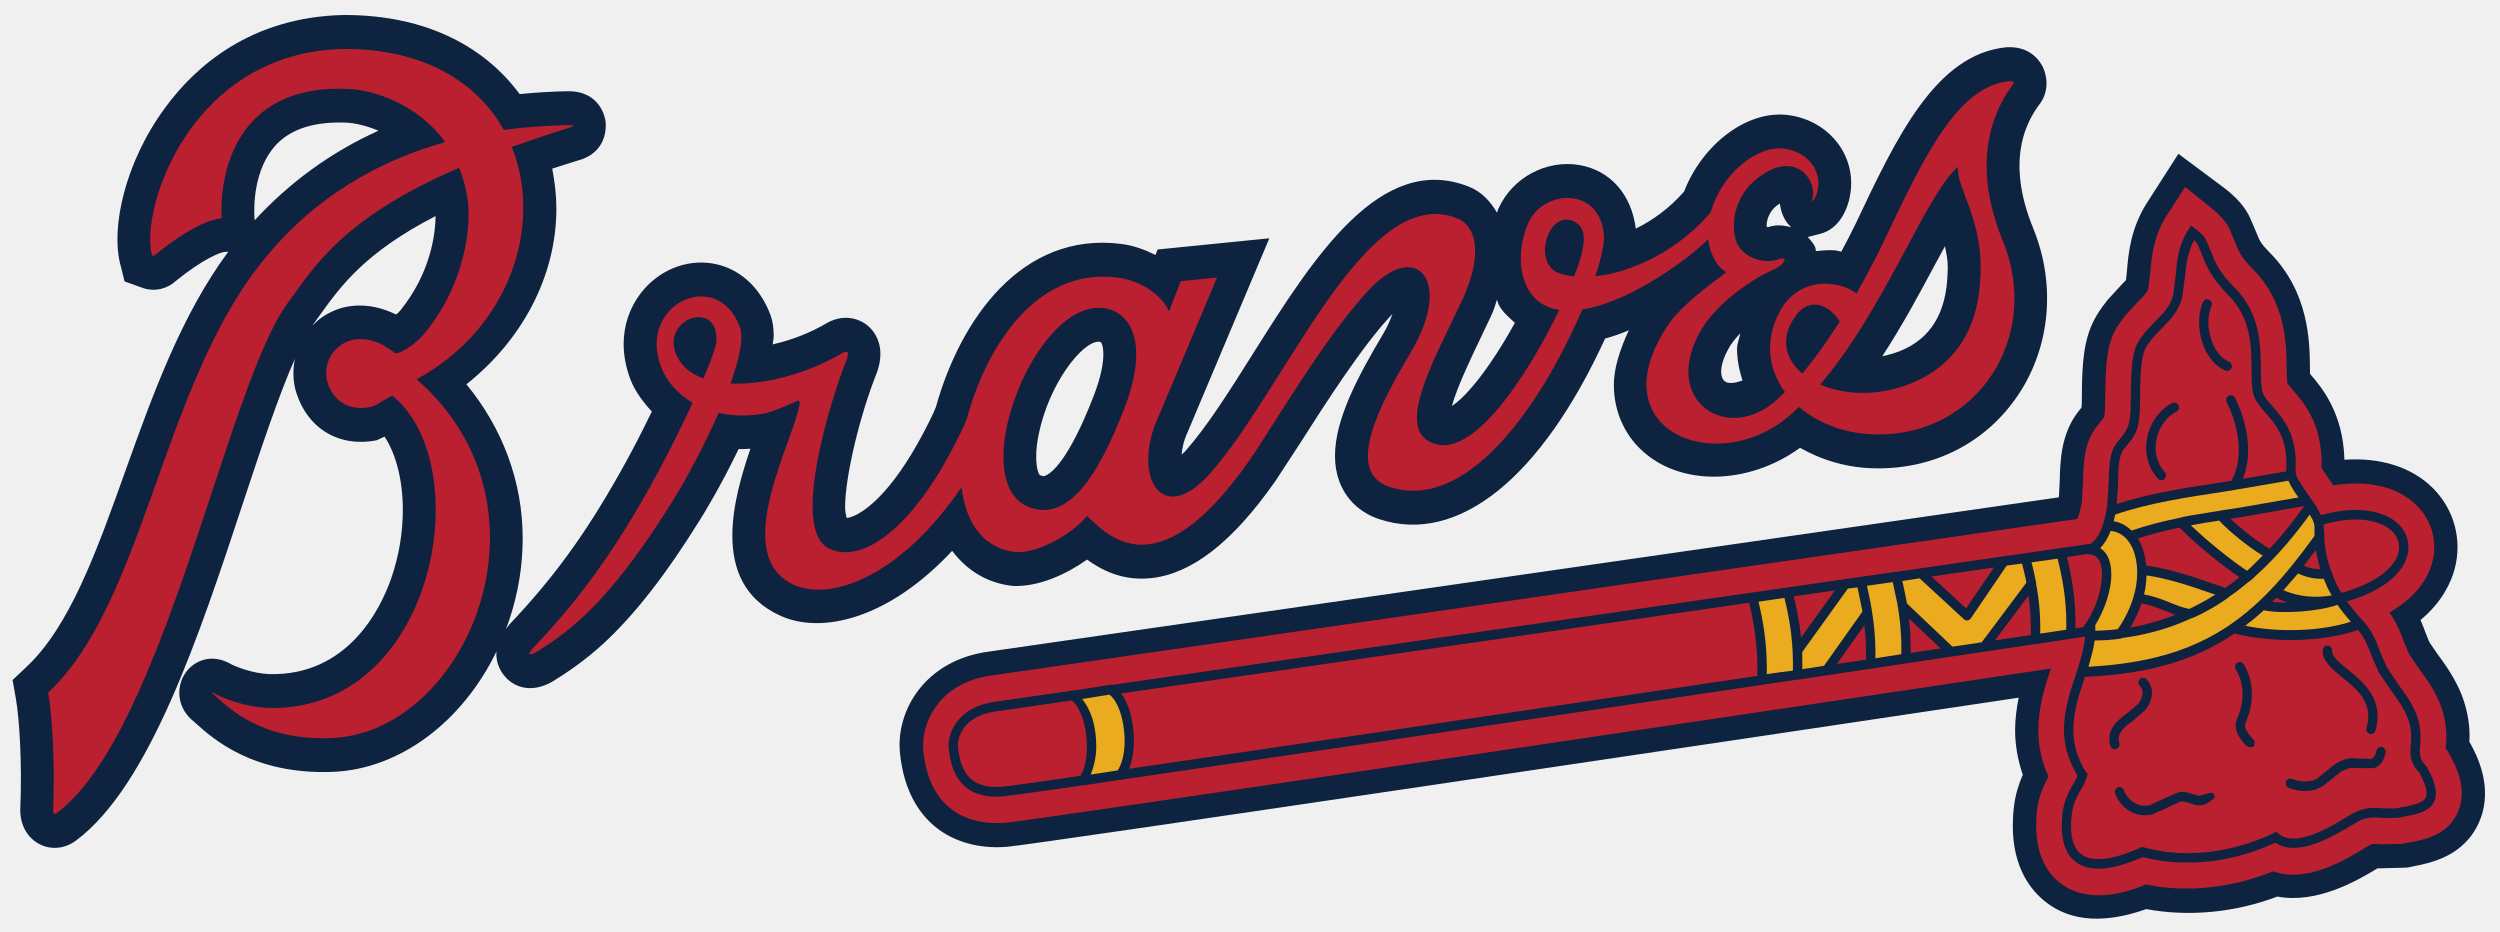
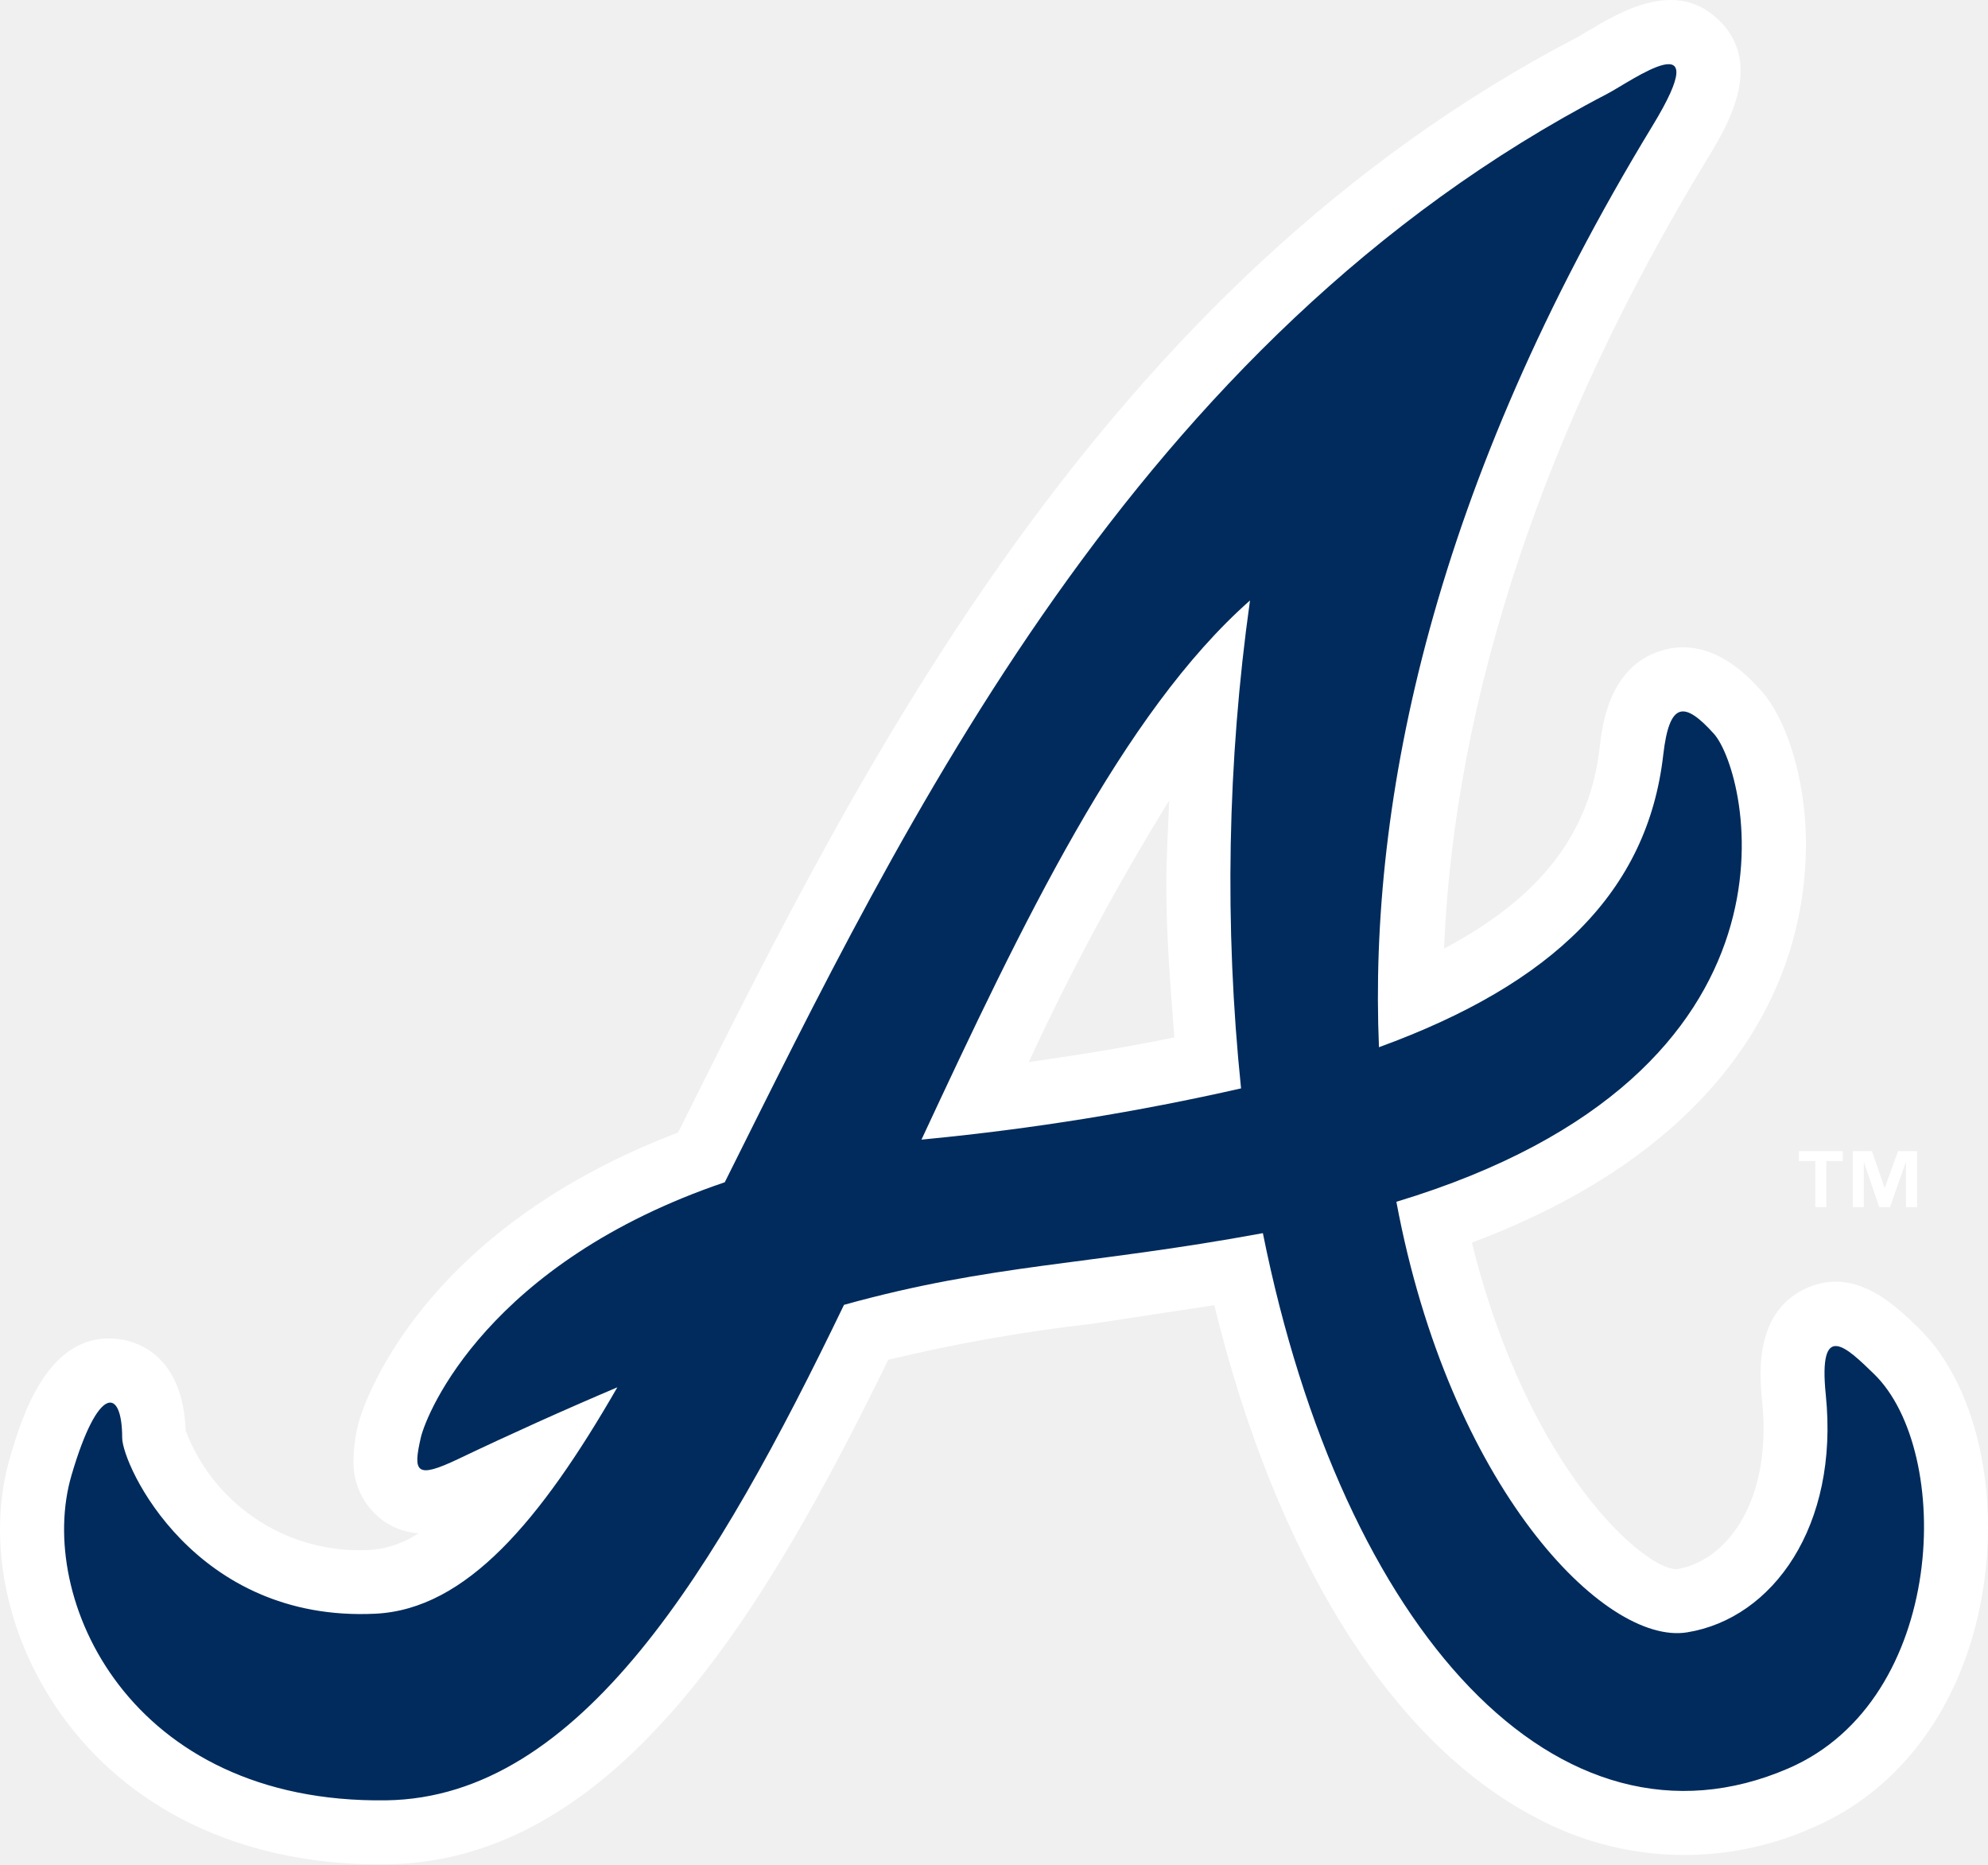
- <svg xmlns="http://www.w3.org/2000/svg" height="67.581" width="181.43" version="1.1" viewBox="0 0 181.429 67.581">
-   <g transform="matrix(.5 0 0 .5 .9117 1.0884)">
-     <path fill="#0d233f" d="m48.023 0c-13.445 0.31-21.464 7.445-25.839 13.402-5.993 8.13-7.85 17.521-6.592 22.598l0.662 2.668 2.734 0.982c1.665 0.54 3.446 0.126 4.764-1.094 3.982-3.216 6.389-4.095 6.969-4.158l0.59-0.041c-6.81 9.193-10.936 20.653-14.922 31.781-4.164 11.655-8.098 22.658-14.424 28.531l-1.964 1.852 0.477 2.692c0.527 3.03 0.919 9.513 0.641 16.039-0.04 2.275 0.983 4.116 2.705 5.047s3.754 0.744 5.41-0.496c10.677-7.984 17.89-29.828 24.25-49.096 2.643-7.973 5.172-15.584 7.504-20.828-0.294 1.398-0.31 2.845 0.016 4.303 1.494 5.688 6.24 8.657 11.846 7.541 0 0 0.527-0.241 1.143-0.529 1.72 2.637 2.65 6.444 2.65 10.633 0 3.258-0.56 6.743-1.707 10.01-1.494 4.24-6.194 14.087-17.643 13.83-2.477-0.074-5.054-1.16-5.555-1.43-2.922-1.716-5.578-0.465-6.773 1.449-1.235 1.974-1.127 4.985 1.459 6.961-0.265-0.238 0.15 0.143 0.15 0.143 2.49 2.235 8.344 7.521 19.953 7.064 9.7-0.414 18.787-7.269 23.736-17.529-0.012 0.125-0.049 0.269-0.049 0.402 0 1.51 0.72 2.627 1.07 3.062 1.278 1.685 3.962 2.894 7.312 0.816 1.87-1.168 4.383-2.834 7.104-5.316 4.602-4.24 9.138-10.049 14.268-18.324 0.243-0.393 2.858-4.632 5.406-9.959 0.553 0.012 1.139-0.021 1.719-0.051-1.28 3.753-2.621 8.293-2.621 12.605 0 4.81 1.68 9.248 7 11.646 5.973 2.71 15.695 0.455 24.9-9.432 2.166 2.865 5.155 4.737 8.904 5.1 3.713 0.123 7.674-1.698 10.678-3.828 2.213 1.593 5.249 3.123 9.291 2.689 5.926-0.63 11.821-5.214 18.021-14.055l3.644-5.574c3.65-5.74 9.113-14.261 13.379-18.729-0.31 0.828-0.666 1.759-1.369 2.926-3.584 6.05-6.977 12.297-6.977 17.686 0 1.27 0.186 2.481 0.605 3.629 0.947 2.648 3.019 4.624 5.812 5.555 11.437 3.796 23.537-6.018 32.783-26.207 1.168-0.32 2.311-0.724 3.441-1.201-1.314 2.855-2.168 5.544-2.168 7.9 0 3.972 1.629 7.19 3.861 9.34 5.704 5.524 15.72 5.213 23.166-0.186 3.196 1.82 6.939 2.938 10.926 2.978 8.61 0.145 16.202-3.793 20.82-10.785 4.556-6.902 5.378-15.807 2.193-23.801h-0.002c-1.137-2.834-4.391-11.025 0.635-18.006 1.928-2.337 1.031-4.861 0.709-5.564-0.32-0.703-1.651-3.03-4.961-2.967h-0.186l-0.193 0.01c-10.223 1.013-15.897 12.971-21.879 25.629-0.62 1.292-1.36 2.69-2.074 4.043-0.274-0.052-0.554-0.155-0.828-0.186-0.992-0.102-1.922 0.011-2.859 0.104-0.035-0.165-0.024-0.31-0.076-0.486-0.208-0.6-0.694-1.077-1.113-1.562 0.823-0.207 1.846-0.475 1.846-0.475 2.818-0.743 3.837-3.631 4.152-4.871 0.202-0.828 0.311-1.655 0.311-2.473 0-1.87-0.539-3.701-1.578-5.273-1.655-2.513-4.385-4.189-7.519-4.604-5.987-0.795-12.492 4.232-15.16 11.1-2.156 2.46-4.608 4.199-7.006 5.377-0.61-4.892-3.64-8.418-8.113-9.215-4.852-0.858-9.82 1.81-11.832 6.34-0.083 0.176-0.113 0.362-0.191 0.57-0.972-1.676-2.297-3.073-4.051-3.766-12.87-5.162-22.667 10.404-31.309 24.117-3.448 5.48-6.712 10.662-9.83 14.18-0.253 0.31-0.388 0.352-0.594 0.559 0.072-0.9 0.294-1.997 0.926-3.373 0.067-0.155 11.805-28.008 11.805-28.008l-16.217 1.625s-0.196 0.465-0.309 0.795c-1.48-0.734-3.084-1.365-4.961-1.602-14.473-1.842-23.382 11.014-26.91 23.672-0.216 0.672-1.467 3.188-2.635 5.266-4.7 8.366-8.725 10.683-10.307 10.838-0.12-0.455-0.236-0.9-0.236-1.613 0-4.438 2.182-13.456 4.6-19.445 0.374-1.034 0.523-1.954 0.523-2.75 0-2.11-1.06-3.392-1.637-3.93-1.252-1.16-3.45-1.924-5.916-0.672-2.762 1.645-5.504 2.625-8.078 3.215 0.036-0.394 0.145-0.85 0.145-1.242 0-1.116-0.144-2.139-0.465-3.019-1.547-4.146-4.635-6.876-8.477-7.496-3.858-0.61-7.812 1.045-10.336 4.303-1.654 2.16-2.502 4.715-2.502 7.404 0 1.697 0.339 3.444 1.002 5.182 0.636 1.634 1.764 3.176 3.088 4.613-1.473 3.05-3.164 6.328-4.85 9.275-4.935 8.706-9.476 14.933-15.686 21.49-0.258 0.27-0.441 0.538-0.637 0.807 0.16-0.466 0.337-0.919 0.498-1.375 1.31-3.93 1.93-7.891 1.93-11.801 0-8.16-2.896-15.957-8.17-22.35 8.122-6.43 13.061-15.738 13.061-25.49 0-1.944-0.23-3.857-0.602-5.812 1.185-0.362 2.37-0.765 3.65-1.158 4.52-1.16 4.148-5.224 4.096-5.67-0.067-0.464-0.703-4.468-5.518-4.406-2.38 0.04-4.684 0.197-6.955 0.414-4.776-6.465-13.029-11.513-25.579-11.481zm-1.172 15.611c0.535-0.015 1.087-0.011 1.658 0.014 1.085 0.062 2.787 0.403 4.6 1.17-6.896 3.11-12.904 7.497-17.977 13.01l-0.031-0.59c-0.058-1.096-0.21-6.846 3.205-10.436 1.928-2.009 4.798-3.066 8.545-3.168zm267.51 4.535-4.473 6.969c-2.477 3.817-2.787 7.53-2.994 9.98 0 0-0.104 0.972-0.145 1.385-0.206 0.22-0.549 0.561-0.549 0.561l-2.113 2.307-0.234 0.311c-3.01 3.753-3.516 6.94-3.516 14.592l-0.039 0.723c-0.21 0.26-0.479 0.6-0.479 0.6-2.528 3.268-2.619 7.188-2.689 10.062 0 0-0.113 2.328-0.119 2.369-7.32 1.067-152.06 21.927-155.31 22.393-9.28 1.24-13.573 8.604-12.889 14.859 1.18 10.828 8.815 14.056 15.574 13.467 4.276-0.352 109.44-16.053 146.79-21.637-0.295 1.49-0.52 3.051-0.52 4.717 0 2.048 0.353 4.229 1.113 6.473-0.586 1.356-1.066 2.855-1.273 4.572-0.125 1.003-0.176 1.964-0.176 2.834 0 6.018 2.554 9.35 4.869 11.127 3.673 2.833 8.595 3.051 14.51 0.963 6.15 1.148 12.916 0.506 19.018-1.82 5.724 1.086 11.566-2.296 14.451-4.043 0 0 0.072-0.053 0.088-0.053h0.27l4.012-0.104 0.662-0.135c2.632-0.507 7.55-1.429 9.773-6.402 0.652-1.448 0.885-2.895 0.885-4.24 0-3.435-1.608-6.32-2.275-7.5 0.016-0.246 0.035-0.442 0.035-0.719 0-0.963-0.067-2.161-0.377-3.518-0.806-3.764-2.828-6.515-4.297-8.51l-1.164-1.697-0.521-1.283c-0.2-0.56-0.447-1.221-0.762-1.934 3.176-2.627 4.468-5.533 4.981-7.5 1.08-4.218-0.108-8.583-3.215-11.676-3.083-3.05-7.655-4.456-12.811-4.084-0.155-6.692-3.248-10.488-4.982-12.453-0.016-0.332-0.018-0.682-0.018-0.682-0.03-3.91-0.076-11.16-5.894-16.992-1.257-1.272-1.406-1.645-1.914-2.918 0 0-0.594-1.404-0.77-1.787-0.316-0.786-1.169-2.606-3.939-4.674l-6.574-4.902zm-57.84 7.229c0.144 1.447 0.792 2.512 1.184 2.957v0.002s0.291 0.31 0.451 0.475c-1.003-0.266-2.052-0.453-3.371-0.016-0.042-0.006-0.103-0.029-0.172-0.047 0-0.062-0.023-0.114-0.023-0.176 0-1.075 0.594-2.182 1.312-2.769 0.253-0.217 0.417-0.311 0.619-0.426zm-195.12 1.809c-0.038 2.586-0.69 8.213-5.106 13.684l-0.057 0.062c-0.16 0.206-0.365 0.38-0.562 0.547-3.955-1.954-8.124-1.737-11.252 0.766-0.309 0.257-0.599 0.536-0.873 0.824 0.061-0.083 0.123-0.194 0.168-0.277l0.941-1.312c3.004-4.167 6.526-9.04 16.74-14.293zm219.08 4.375c0.176 0.96 0.402 1.879 0.402 3.019 0 0.434-0.026 0.881-0.051 1.355-0.378 8.036-5.103 10.726-9.457 11.594 2.958-4.52 5.486-9.246 7.729-13.445 0.455-0.827 0.916-1.696 1.377-2.523zm-65.033 7.768c0.12 0.268 0.171 0.558 0.301 0.807 0.574 1.055 1.481 1.771 2.301 2.545-3.582 6.506-7.021 10.712-9.141 12.068 0.73-2.68 2.785-6.99 4.062-9.648l1.717-3.621c0.373-0.796 0.497-1.406 0.76-2.15zm35.316 4.871c-0.12 0.755-0.467 1.491-0.467 2.213 0 1.583 0.301 3.124 0.791 4.644-1.07 0.373-2.083 0.537-2.606 0.082-0.337-0.3-0.49-0.765-0.49-1.385 0-0.818 0.311-1.893 0.926-3.062 0.434-0.868 1.086-1.695 1.846-2.492zm-93.146 1.221c0.3 0 0.346 0.072 0.377 0.113 0.17 0.25 0.326 0.807 0.326 1.717 0 1.262-0.32 3.196-1.353 5.906-3.7 9.65-6.284 11.387-6.992 11.676-0.18 0.104-0.357 0.175-0.854-0.041-0.253-0.114-0.977-1.943-0.201-5.863 1.5-7.457 6.338-13.508 8.697-13.508z" />
-     <g fill="#bb2031">
-       <path d="m48.045 4.922c-22.142 0.476-29.524 23.073-27.842 29.848 0.03 0.124 0.201 0.301 0.381 0.125 4.133-3.36 7.597-5.203 9.764-5.379-0.336-5.978 1.733-19.556 18.373-18.789 3.745 0.164 10.125 2.231 14.076 7.723-9.225 2.586-19.102 7.737-27.008 17.914-14.235 18.305-16.839 49.145-30.621 61.98 0.64 3.7 0.997 10.658 0.713 17.113-0.016 0.703 0.362 0.509 0.57 0.354 15.537-11.65 24.561-61.824 33.481-73.998 4.002-5.46 8.039-12.349 24.887-19.641 0.58 1.458 1.036 3.063 1.268 4.873 0.41 3.33-0.18 11.593-6.133 18.967-1.36 1.748-3.708 3.216-4.4 3.082-0.868-0.714-0.76-0.475-1.727-1.148-5.16-2.76-9.063 1.304-8.19 5.111 0.672 2.533 2.758 4.54 6.318 3.846 1.09-0.216 2.926-1.861 3.283-1.56 12.348 10.217 6.121 45.762-18.037 45.234-3.665-0.103-7.166-1.664-7.76-2.037-0.59-0.352-0.6-0.165-0.213 0.104 1.954 1.718 6.625 6.725 17.117 6.301 19.56-0.84 33.564-33.531 12.301-52.074 13.581-7.366 18.354-22.413 13.814-33.727 2.52-0.88 5.187-1.81 8.166-2.731 0.682-0.166 1.205-0.434 0-0.434-2.757 0.052-5.932 0.249-9.33 0.703-3.814-6.856-11.52-11.799-23.252-11.759zm241.8 4.676c-7.442 0.703-12.257 10.61-18.064 22.887-1.215 2.555-2.631 5.254-4.141 7.943-2.063-1.747-8.827-3.112-11.65 3.66-1.64 3.922-0.927 7.664 1.266 10.633-0.58 0.57-1.162 1.139-1.736 1.594-6.873 5.555-15.88-0.227-10.787-9.98 2.493-4.767 8.64-8.509 11.004-9.44 1.143-0.478 2.373-2.06 0.506-1.418-2.25 0.796-5.459-0.466-6.121-2.803-0.955-3.382 0.559-6.837 2.793-8.699 5.652-4.726 8.948-0.155 8.352 2.545-0.316 1.002 0.397 0.258 0.682-0.889 0.816-3.217-1.65-5.814-4.768-6.229-4.153-0.527-9.256 3.879-10.709 9.246-4.814 5.627-11.47 8.73-16.75 9.266 0.844-2.533 1.36-4.768 1.258-5.957-0.606-7.156-8.832-6.627-10.98-1.777-2.098 4.694-1.437 11.757 4.494 12.627-4.452 9.235-11.992 20.827-17.686 19.535-6.773-1.54-0.418-12.307 3.606-20.994 3.186-6.89 1.855-10.82-0.709-11.832-13.315-5.336-24.789 24.481-35.902 37.035-7.093 8.005-11.4 0.186-7.486-8.242l8.506-20.199-5.269 0.527-1.705 4.394c-0.687-1.77-3.403-4.406-7.488-4.922-11.526-1.48-18.807 9.566-21.76 20.156-0.398 1.448-2.471 5.253-3.086 6.359-6.04 10.755-12.598 14.955-17.014 12.805-5.73-2.762 0.431-22.123 2.555-27.387 0.382-1.044 0.169-1.397-0.514-1.045-4.986 2.99-11.324 4.737-16.334 4.488 1.272-3.527 1.95-6.607 1.353-8.19-3.27-8.822-14.955-3.288-11.424 5.812 0.755 1.986 2.337 3.858 4.57 5.182-1.97 4.282-4.487 9.214-6.654 13.029-5.688 10.032-10.606 16.32-16.387 22.443-1.426 1.52-0.18 1.036 0.486 0.621 2.003-1.24 4.116-2.698 6.387-4.777 4.348-4.013 8.718-9.71 13.42-17.312 1.813-2.907 4.436-7.8 6.521-12.535 1.902 0.413 4.062 0.538 6.488 0.104 1.353-0.237 3.909-1.375 4.938-1.861 0.274-0.113 0.357 0.25 0.357 0.25-0.513 4.91-10.465 22.108-0.863 26.451 5.363 2.43 15.482-1.166 24.33-14.156 0.63 5.15 3.16 8.955 8 9.42 3.593 0.114 8.665-3.155 10.201-5.264 2.89 2.637 10.095 11.148 23.482-7.9 3.222-4.582 11.485-18.834 17.85-25.307 6.687-6.785 11.765-0.767 5.731 9.369-4.38 7.384-9.82 17.406-3.16 19.619 10.984 3.65 21.619-10.952 28.006-25.742 7.212-1.117 15.897-7.768 18.26-10.188 0.176 1.685 1.106 4.001 2.662 4.768-3.055 2.285-6.288 4.757-8.098 7.125-11.045 15.68 6.543 22.908 17.246 13.713 0.477-0.393 0.919-0.846 1.369-1.272 2.803 2.4 6.785 3.939 11.186 3.992 14.842 0.245 23.933-14.212 18.518-27.812v0.004c-1.152-2.895-5.523-13.414 1.209-22.793 0.394-0.466 0.364-0.713-0.344-0.682zm-7.477 12.441c-0.306 3.12 3.859 7.829 3.227 16.258-0.573 12.576-9.871 15.771-14.789 16.414-3.144 0.403-6.101-0.052-8.44-1.076 9.48-11.107 15.333-27.614 20.002-31.596zm32.969 2.904-2.633 4.096c-1.994 3.073-2.243 6.135-2.424 8.369l-0.283 2.213c-0.15 0.63-0.471 0.993-1.465 1.945l-1.799 1.975-0.27 0.34c-2.12 2.66-2.734 4.605-2.734 12.371 0 1.686-0.17 2.118-0.17 2.148-0.022 0.012-0.461 0.58-0.461 0.58l-0.621 0.775c-1.83 2.337-1.892 5.337-1.959 7.965l-0.16 2.832c-0.182 1.272-0.431 2.068-0.684 2.596-3.315 0.485-156.11 22.515-157.54 22.711-7.995 1.087-10.346 7.321-9.943 11.023 1.102 10.187 8.704 10.63 11.92 10.363 4.375-0.382 122.4-17.996 151.74-22.391-0.863 2.576-1.82 5.585-1.82 8.936 0 2.152 0.395 4.408 1.471 6.754-0.797 1.5-1.429 2.989-1.641 4.736-0.092 0.86-0.15 1.633-0.15 2.367 0 4.603 1.834 7.074 3.514 8.357 4.055 3.134 9.534 1.396 12.439 0.197 5.933 1.25 12.514 0.485 18.445-1.914 4.815 1.77 10.427-1.622 13.354-3.412l0.662-0.383c0.316-0.197 0.57-0.208 1.686-0.125l3.098-0.07 0.695-0.145c2.456-0.445 5.816-1.077 7.295-4.396 0.42-0.94 0.596-1.869 0.596-2.781-0.002-2.182-0.981-4.24-1.844-5.76h0.002l-0.254-0.445s-0.108-0.156-0.242-0.258c0.005-0.062 0.004-0.164 0.004-0.164 0.035-0.425 0.088-0.973 0.088-1.594 0-0.776-0.069-1.696-0.301-2.772-0.647-3-2.332-5.285-3.697-7.146l-1.402-2.059-0.756-1.789c-0.424-1.17-0.956-2.638-2.103-4.271 4.275-2.42 5.734-5.42 6.225-7.311 0.77-2.98-0.082-6.063-2.295-8.244-2.726-2.71-7.086-3.712-12.055-2.885-0.222-0.32-0.441-0.622-0.658-0.92 0 0-0.895-1.325-1.1-1.647 0.02-0.217 0.035-0.475 0.035-0.693 0-5.863-2.7-8.924-4.348-10.785 0 0-0.471-0.559-0.637-0.775-0.017-0.456-0.09-2.008-0.09-2.008-0.02-3.64-0.069-9.702-4.859-14.51-1.763-1.78-2.115-2.65-2.684-4.096l-0.781-1.861c-0.192-0.393-0.647-1.385-2.648-3l-3.754-3.041zm-89.605 4.76c0.209 0.019 0.424 0.07 0.645 0.154 2.197 0.848 2.199 3.215 0.266 8.096-0.838-0.092-1.631-0.256-2.297-0.525-3.495-1.444-1.751-8.017 1.387-7.725zm35.883 12.332c1.558 0.033 2.975 1.338 3.586 2.455-1.748 2.752-3.564 5.329-5.43 7.551-2.16-1.85-3.057-4.385-1.738-7.084h0.002c1.072-2.204 2.368-2.948 3.58-2.922zm-103.98 0.471c4.24 0 7.623 4.415 3.781 14.459-4.038 10.529-8.53 16.836-14.158 14.334-8.677-3.878 0.677-28.793 10.377-28.793zm-58.014 1.353c1.385 0.017 2.615 1.009 2.545 3.383-0.025 0.816-0.755 2.866-1.887 5.512-1.54-0.567-2.792-1.437-3.557-2.711-2.146-3.529 0.59-6.212 2.898-6.184z" />
-     </g>
-     <g fill="#0d233f">
-       <path d="m350.41 109.14c-1.123-1.2-1.07-1.883-0.972-3.103 0.068-0.828 0.15-1.862-0.144-3.227-0.46-2.183-1.77-3.95-3.025-5.647l-1.66-2.493-1.02-2.337c-0.536-1.49-1.08-3.03-2.853-4.85-0.15-0.165-0.285-0.31-0.424-0.476l-1.505-1.883c4.85-1.416 8.05-3.837 8.795-6.7 0.42-1.635-0.047-3.28-1.277-4.5-1.763-1.747-5.64-2.947-11.277-1.324-0.012-0.01-0.032-0.04-0.032-0.083-0.45-0.93-1.112-1.892-1.8-2.854-0.083-0.104-0.155-0.197-0.232-0.32-0.383-0.56-0.905-1.366-1.277-1.997-0.21-0.454-0.374-0.847-0.353-1.168 0.366-5.16-1.774-7.602-3.33-9.36-0.7-0.796-1.298-1.458-1.47-2.172-0.2-0.755-0.217-1.892-0.227-3.175-0.02-3.412-0.057-8.087-3.718-11.79-2.332-2.304-2.9-3.743-3.542-5.377l-0.693-1.634c-0.238-0.622-1.21-1.386-1.62-1.687l-0.568-0.424-0.39 0.61c-1.457 2.264-1.648 4.54-1.82 6.546l-0.36 2.843c-0.44 1.758-1.45 2.75-2.524 3.805l-1.458 1.562-0.305 0.382c-1.345 1.696-1.887 2.668-1.887 9.938 0 3.392-0.55 4.043-1.515 5.222l-0.558 0.694c-1.028 1.324-1.08 3.423-1.127 5.626l-0.207 3.34c-0.062 0.425-0.135 0.828-0.202 1.18l-0.388 1.572c-0.01 0-0.01 0.02-0.01 0.02h-0.01c-0.43 1.386-0.977 2.162-1.614 2.72-0.072 0.042-0.13 0.094-0.2 0.125-0.42 0.073-4.676 0.683-11.563 1.675l-1.152 0.145c-0.02 0-0.02 0.02-0.036 0.02-4.323 0.622-9.598 1.386-15.503 2.245-0.012 0-0.017-0.01-0.017-0.01l-3.097 0.444c-33.24 4.81-84.427 12.194-110.74 15.978-0.06 0-0.104-0.032-0.16-0.032l-3.397 0.55-13.34 1.913c-5.36 0.723-6.97 4.54-6.728 6.773 0.2 1.862 0.822 7.57 7.9 6.97 0.746-0.072 4.98-0.662 11.573-1.602 0.036 0 0.057 0.01 0.093 0.01l3.527-0.548c22.85-3.32 66.748-9.846 99.893-14.79l0.305-0.02 1.784-0.27c13.6-2.057 25.224-3.784 32.578-4.88 0.047 0 0.113 0.01 0.165 0l5.125-0.786c0.016 0 0.016-0.01 0.03-0.01 0.813-0.125 1.486-0.23 1.987-0.3-0.17 1.664-0.693 3.454-1.318 5.366-0.863 2.545-1.77 5.264-1.77 8.16 0 2.152 0.57 4.375 1.967 6.68-0.056 0.146-0.185 0.456-0.185 0.456-1.262 2.058-1.8 3.37-1.986 4.892-0.084 0.673-0.12 1.313-0.12 1.903 0 2.46 0.67 4.218 2.022 5.242 1.964 1.52 5.258 1.272 9.762-0.703 6.056 1.6 13.182 0.795 19.205-2.09 3.21 2.192 8.335-0.858 11.143-2.554l0.698-0.414c1.366-0.817 2.618-0.713 3.827-0.61l2.11-0.02 0.714-0.145c2.028-0.373 3.92-0.734 4.598-2.244 0.524-1.177 0.172-2.75-1.095-5.004zm-195.43 1.292c-6.464 0.95-10.596 1.53-11.31 1.582-5.118 0.445-6.132-2.813-6.447-5.72-0.017-0.082-0.02-0.175-0.02-0.29 0-1.375 0.955-4.322 5.573-4.932l10.963-1.582c0.904 0.672 1.67 2.348 2.016 4.447 0.413 2.606 0.103 5.16-0.776 6.495zm98.27-14.51c-30.794 4.592-68.946 10.248-91.186 13.486 0.807-1.975 0.812-4.633 0.486-6.598-0.3-1.81-0.874-3.3-1.634-4.344l91.145-13.155c0.676 2.887 1.276 6.113 1.19 10.612zm6.334-5.553c-0.222-2.256-0.615-4.19-1.05-5.99l5.97-0.858-4.92 6.847zm5.202 3.825 4.002-5.636c0.166 1.488 0.254 3.153 0.218 5.004-1.376 0.207-2.778 0.414-4.22 0.63zm10.704-1.604c0.02-1.84-0.062-3.474-0.228-4.984l4.587 4.344c-1.412 0.207-2.87 0.424-4.36 0.64zm8.06-6.462c-0.677-0.62-3.474-3.196-5.03-4.624l9.06-1.313c-1.247 1.853-3.507 5.173-4.03 5.938zm9.386 3.878c-1.566 0.217-3.31 0.486-5.212 0.775l4.882-6.535c0.237 1.634 0.366 3.507 0.33 5.76zm52.455-15.058c0.647 0.63 1 1.437 1 2.285 0 0.27-0.032 0.538-0.1 0.838-0.625 2.4-3.717 4.54-8.252 5.803-0.393-0.527-0.755-1.262-1.06-2.027-0.145-0.31-0.264-0.642-0.352-0.942-0.005-0.03-0.036-0.052-0.052-0.072-0.278-0.786-0.49-1.49-0.614-1.944-0.19-0.818-0.305-1.573-0.382-2.255-0.047-0.6-0.047-1.18-0.047-1.645 0 0-0.036-0.207-0.077-0.476v-0.28c0-0.02-0.005-0.04-0.005-0.06v-0.063c0-0.053-0.02-0.105-0.026-0.166 5.07-1.457 8.473-0.485 9.967 1.004zm-11.07 2.69c0.056 0.433 0.133 0.867 0.258 1.333 0 0 0.004 0.012 0.015 0.032v0.04l0.005 0.042c0.098 0.434 0.228 0.89 0.362 1.356-0.86-0.01-1.68-0.186-2.41-0.497 0.585-0.754 1.185-1.52 1.77-2.306zm-1.697-6.37c-1.412 2.005-3.062 4.114-5.01 6.204-1.526-0.827-4.034-2.77-5.694-4.364 0.57-0.083 1.143-0.176 1.697-0.25l9.007-1.59zm-2.446 14.012c-0.806 0-1.556-0.02-2.218-0.093 0.196-0.197 0.393-0.382 0.594-0.59 0.528 0.27 1.066 0.497 1.624 0.683zm-20.492-5.358c-0.12-1.282-0.414-2.45-0.864-3.33-0.1-0.238-0.243-0.403-0.362-0.6 1.93-0.63 3.962-1.158 6.06-1.593 2.66 2.71 6.465 5.708 8.71 7.208-0.658 0.527-1.34 1.044-2.04 1.54l-1.732-0.578c-2.792-0.982-6.55-2.255-9.772-2.648zm4.23 7.147c-2.038 0.795-4.2 1.427-6.547 1.84 0.72-1.2 1.252-2.368 1.63-3.505 1.2 0.186 2.363 0.642 3.5 1.107 0.46 0.196 0.925 0.38 1.417 0.557zm-8.32-19.237c0.046-1.986 0.082-3.846 0.837-4.81l0.517-0.64c1.215-1.47 1.84-2.4 1.84-6.133 0-7.064 0.528-7.726 1.588-9.03l0.32-0.412 1.334-1.438c1.1-1.086 2.373-2.316 2.895-4.478l0.398-3.03c0.15-1.718 0.413-3.455 1.297-5.182 0.254 0.248 0.46 0.445 0.507 0.57 0.016 0.03 0.667 1.58 0.667 1.58 0.687 1.708 1.324 3.332 3.847 5.875 3.28 3.268 3.31 7.436 3.33 10.777 0.017 1.385 0.017 2.585 0.26 3.527 0.268 1.034 1.003 1.86 1.783 2.75 1.35 1.53 3.015 3.423 3.015 7.27 0 0.33 0 0.682-0.032 1.034 0.01 0.054 0.01 0.116 0.01 0.178l-6.297 1.076c1.577-3.826 0.47-8.583-1.143-11.758-0.17-0.33-0.57-0.477-0.915-0.28-0.33 0.165-0.45 0.6-0.28 0.94 1.572 3.114 2.658 7.9 0.678 11.377l-1.128 0.196c-5.315 0.787-10.77 1.615-15.513 3.187l0.2-3.144zm-5.074 21.025c-0.3 0.052-0.67 0.113-1.107 0.165 0.07-4.22-0.505-7.27-1.235-10.352l2.968-0.433c0.047 0.01 0.077 0.05 0.14 0.05 0.802 0 1.33 0.332 1.654 1.036 0.948 2.09-0.22 6.64-2.42 9.535zm49.75 24.697c-0.392 0.848-1.943 1.16-3.6 1.458l-0.728 0.145h-1.753c-1.293-0.114-2.875-0.238-4.613 0.786l-0.714 0.414c-2.435 1.49-7.523 4.57-9.964 2.48l-0.336-0.3-0.393 0.208c-2.203 1.087-10.084 4.48-18.843 2.06l-0.228-0.053-0.212 0.093c-4.09 1.84-7.074 2.16-8.64 0.962-1.258-0.972-1.708-2.927-1.357-5.864 0.15-1.282 0.636-2.44 1.774-4.292l0.56-1.53-0.218-0.124c-3.21-4.974-1.7-9.525-0.217-13.93 9.525-0.425 16.185-2.524 21.697-6.3 5.678 1.45 13.058 1.222 17.95-0.526 1.018 1.282 1.463 2.41 1.88 3.568l1.108 2.576 1.77 2.617c1.163 1.582 2.356 3.236 2.776 5.12 0.134 0.61 0.17 1.147 0.17 1.633 0 0.424-0.03 0.806-0.056 1.18-0.025 0.33-0.056 0.64-0.056 0.982 0 0.962 0.222 1.934 1.324 3.06 0.662 1.242 1.028 2.256 1.028 2.98 0 0.235-0.03 0.42-0.107 0.597z" />
-       <path d="m314.38 56.654c0.15 0.36 0.012 0.775-0.34 0.93-1.386 0.683-2.544 2.317-2.89 4.086-0.342 1.717 0.097 3.36 1.225 4.685 0.253 0.29 0.237 0.734-0.036 0.992-0.28 0.25-0.704 0.238-0.968-0.05-1.433-1.656-1.986-3.735-1.557-5.907 0.43-2.203 1.87-4.2 3.656-5.067 0.337-0.166 0.746-0.01 0.91 0.33zm21.642 34.872c0.372 0.02 0.662 0.33 0.64 0.724-0.05 0.868 1.046 1.758 2.308 2.77 2.23 1.81 5.275 4.293 4.002 8.833-0.113 0.382-0.486 0.6-0.842 0.486-0.362-0.105-0.57-0.508-0.466-0.86 1.024-3.64-1.293-5.543-3.527-7.342-1.5-1.23-2.91-2.368-2.83-3.97 0.023-0.373 0.337-0.683 0.715-0.642zm7.088 15.244c-0.206 0.92-0.51 1.128-0.743 1.2l-1.412-0.03-1.525-0.073c-0.963 0.104-1.92 0.517-2.642 1.117l-2.384 1.903-0.543 0.227c-0.997 0.238-1.985 0.145-3.014-0.237-0.352-0.134-0.734 0.04-0.868 0.403-0.134 0.372 0.047 0.765 0.403 0.9 1.278 0.485 2.52 0.578 3.77 0.29l1.08-0.487 2.39-1.892c0.533-0.454 1.267-0.754 1.95-0.827l1.184 0.062 2-0.02c1.262-0.383 1.573-1.76 1.666-2.213 0.088-0.383-0.14-0.744-0.497-0.838-0.36-0.084-0.733 0.155-0.812 0.517zm-6.322 2.214zm-12.96-14.765c1.474 2.4 1.587 5.48 0.305 8.46-0.27 0.63 0.004 1.273 0.992 2.35 0 0 0.352 0.308 0.3 0.62-0.068 0.31-0.077 0.57-0.393 0.6-0.223 0.02-0.586 0.03-0.865-0.25-0.657-0.693-2.016-2.162-1.277-3.878 1.097-2.565 1.03-5.15-0.212-7.146-0.196-0.32-0.108-0.764 0.212-0.96 0.316-0.208 0.735-0.105 0.936 0.205zm-14.117 2.183c1.313 1.334 0.874 3.3-0.248 4.58l-1.682 1.43c-1.49 1.115-2.394 1.88-1.996 3.298 0.11 0.362-0.104 0.744-0.465 0.838-0.352 0.113-0.73-0.083-0.838-0.465-0.673-2.422 1.09-3.735 2.496-4.79l1.494-1.26c0.378-0.435 1.173-1.75 0.285-2.65-0.264-0.257-0.274-0.702 0-0.97 0.26-0.28 0.69-0.28 0.952-0.012zm-3.257 16.112c0.605 1.635 2.27 2.575 3.785 2.152l1.934-0.89 2.026-0.9c0.802-0.28 1.53-0.03 2.167 0.197 0.518 0.155 0.967 0.33 1.334 0.185l0.558-0.176-0.03 0.02c0.03-0.02 0.93-0.353 1.172-0.125 0.652 0.62-0.305 1.045-0.02 0.87l-1.07 0.692-0.15 0.03c-0.818 0.31-1.557 0.053-2.213-0.175-0.518-0.176-0.967-0.32-1.36-0.196l-1.774 0.827-2.224 0.992c-2.187 0.61-4.556-0.723-5.4-3-0.132-0.35 0.038-0.774 0.39-0.91 0.352-0.122 0.74 0.054 0.874 0.406zm12.36-71.194c0.345 0.156 0.49 0.57 0.345 0.92-0.646 1.51-0.595 3.537 0.134 5.336 0.557 1.356 1.43 2.358 2.383 2.73 0.357 0.135 0.527 0.538 0.41 0.89-0.135 0.362-0.524 0.55-0.87 0.414-1.333-0.517-2.456-1.747-3.175-3.496-0.863-2.13-0.91-4.6-0.13-6.432 0.156-0.362 0.56-0.517 0.9-0.362z" />
-     </g>
-     <g fill="#ebab1f">
-       <path d="m322.61 68.92c0.005-0.012 0.015-0.012 0.03-0.012 2.43-0.424 6.998-1.2 7.67-1.313 0.015 0.04 0.067 0.093 0.082 0.144 0.33 0.745 0.823 1.5 1.392 2.285l-8.362 1.448c-1.602 0.248-3.206 0.486-4.804 0.765-2.316 0.353-3.578 0.59-4.043 0.735-2.426 0.506-4.794 1.086-7.013 1.862-0.75-0.735-1.63-1.2-2.59-1.356 0.067-0.31 0.144-0.63 0.212-0.963 4.767-1.665 10.423-2.524 15.93-3.35 0 0 0.594-0.104 1.494-0.248zm16.79 19.142c-4.318 1.376-10.29 1.613-15.342 0.59 0.15-0.093 0.294-0.228 0.434-0.362 0.207-0.145 0.382-0.28 0.58-0.434 0.594-0.486 1.2-0.993 1.674-1.458 2.684 0.578 8.056 0.165 10.704-0.787 0.538 0.797 1.16 1.574 1.867 2.37 0.037 0.03 0.07 0.07 0.084 0.082zm-49.13-8.262c0.47-0.053 1.007-0.114 1.395-0.177 0.1 0.425 0.337 1.396 0.502 2.09 0.036 0.227 0.077 0.453 0.124 0.68-0.464 0.622-6.173 8.244-6.483 8.657-0.45 0.063-3.718 0.538-4.246 0.63-0.428-0.402-6.152-5.822-6.597-6.256-0.202-1.138-0.44-2.213-0.678-3.28 0.812-0.103 2.104-0.32 2.508-0.38l6.432 5.935c0.14 0.123 0.33 0.185 0.527 0.175 0.18-0.02 0.367-0.155 0.477-0.3 0 0 4.92-7.25 5.2-7.654l0.84-0.12zm-17.375 2.512 0.657 3.072c0.346 1.934 0.594 4.013 0.594 6.526 0 0.28 0 0.58-0.01 0.868-0.74 0.113-2.787 0.424-3.765 0.59 0-0.238 0.016-0.477 0.016-0.703 0-2.224-0.196-4.127-0.475-5.896h0.006c-0.036-0.28-0.113-0.745-0.217-1.294-0.078-0.36-0.14-0.723-0.218-1.086-0.124-0.57-0.238-1.107-0.34-1.54 0.324-0.053 0.81-0.114 1.312-0.187l2.44-0.35zm-19.48 2.844c0.926-0.134 2.958-0.434 3.765-0.55 0.615 2.566 1.168 5.38 1.225 9.03v1.52c-0.75 0.083-2.823 0.373-3.796 0.507 0.01-0.238 0.01-0.497 0.01-0.714 0-4.075-0.564-7.085-1.205-9.794zm6.355 9.794c0.012-0.63 0.012-1.252-0.01-1.83v-0.663c0.253-0.34 6.298-8.75 6.624-9.204 0.3-0.04 0.848-0.104 1.396-0.176 0.156 0.766 0.61 2.978 0.724 3.505-0.373 0.527-5.264 7.447-5.58 7.87-0.248 0.053-1.116 0.187-1.964 0.322-0.393 0.04-0.786 0.113-1.19 0.176zm34.523-5.16c0.005-0.21 0.02-0.435 0.02-0.643 0-2.648-0.258-4.757-0.61-6.598 0.02-0.042 0.025-0.105 0-0.166-0.294-1.48-0.502-2.37-0.662-2.938 0.952-0.124 2.98-0.434 3.786-0.538 0.694 2.855 1.262 5.688 1.262 9.494 0 0.258-0.016 0.558-0.02 0.827-1.04 0.166-2.308 0.342-3.775 0.56zm35.747-6.795c0.077-0.093 0.155-0.197 0.248-0.29 0.512-0.58 1.148-1.324 1.437-1.654 1.128 0.54 2.384 0.828 3.724 0.776 0.16 0.393 0.34 0.807 0.52 1.23 0.16 0.322 0.322 0.643 0.498 0.932 0.015 0.052 0.047 0.104 0.077 0.145 0.016 0.052 0.03 0.083 0.04 0.113-2.037 0.362-4.647 0.29-6.975-0.765 0.062-0.072 0.217-0.268 0.43-0.485zm-14.1 3.205c-0.952-0.165-1.924-0.55-2.953-0.972-1.137-0.476-2.327-0.9-3.613-1.127 0.232-0.95 0.33-1.882 0.346-2.76 3.04 0.403 6.62 1.613 9.297 2.553l0.693 0.228c-1.163 0.745-2.4 1.43-3.702 2.05-0.014 0-0.046 0.03-0.066 0.03zm8.386-5.533c-1.897-1.22-5.44-3.99-8.16-6.598 0.71-0.135 1.438-0.26 2.136-0.374 0.595-0.103 1.236-0.196 1.975-0.31 1.444 1.573 4.304 3.88 6.32 5.078-0.703 0.694-1.87 1.85-1.87 1.85l-0.31 0.27c-0.022 0.032-0.058 0.052-0.09 0.083zm-19.8-5.791c0.958 0.103 1.816 0.548 2.473 1.376l0.037 0.04c0.212 0.27 0.402 0.57 0.574 0.91 0.486 1.004 0.754 2.256 0.765 3.703 0.004 0.04 0.004 0.083 0.004 0.113-0.005 0.55-0.052 1.128-0.15 1.727-0.004 0.083-0.02 0.156-0.036 0.238-0.34 1.934-1.173 4.054-2.626 6.154-0.295 0.03-0.585 0.092-0.895 0.103-0.047 0-0.088 0.01-0.145 0.01-0.718 0.073-1.478 0.105-2.228 0.125l-0.005-0.786h-0.022c1.345-2.184 2.348-5.007 2.348-7.386 0-0.92-0.144-1.778-0.46-2.472-0.274-0.59-0.667-1.034-1.143-1.355 0.62-0.65 1.115-1.457 1.508-2.5z" />
-       <path d="m301.69 93.17c0.228-0.785 0.404-1.56 0.506-2.356 0.005-0.01 0.01-0.02 0.01-0.032 0.953 0 2.772-0.072 3.916-0.3 0.046-0.01 0.06-0.04 0.097-0.062 3.698-0.476 7.018-1.478 9.97-2.833 0.942-0.27 3.895-1.883 5.493-3.092 0 0 0.005-0.01 0.01-0.032 1.076-0.744 2.084-1.53 3.047-2.337 0.04-0.03 0.103-0.05 0.134-0.06l0.765-0.725 0.06-0.05c3.135-2.844 5.658-5.937 7.71-8.77 0.223 0.31 0.435 0.702 0.564 1.086 0.068 0.196 0.125 0.402 0.134 0.59v1.403c-0.03 0.042-0.06 0.094-0.06 0.094-8.534 11.82-16.078 18.005-32.75 18.906 0.13-0.436 0.275-0.922 0.394-1.43zm-142.48 5.472c0.9 0.693 1.67 2.327 2.006 4.416 0.13 0.775 0.192 1.572 0.192 2.317 0 1.8-0.377 3.34-1.02 4.27-0.46 0.073-2.56 0.394-3.913 0.6 0.502-1.21 0.816-2.606 0.816-4.033 0-0.88-0.07-1.748-0.2-2.504-0.31-1.954-1.003-3.36-1.846-4.426 1.33-0.216 3.496-0.558 3.966-0.64z" />
+ <svg xmlns="http://www.w3.org/2000/svg" viewBox="0 0 139.155 130.487">
+   <defs>
+     <style>.cls-1{fill:#fff}</style>
+   </defs>
+   <g id="Layer_2" data-name="Layer 2">
+     <g id="Layer_1-2" data-name="Layer 1">
+       <path class="cls-1" d="M128.989 81.258h-1.148v3.226h-.777v-3.226h-1.147v-.697h3.072zm5.201 3.226h-.774v-3.123h-.022l-1.1 3.123h-.751l-1.062-3.123h-.017v3.123h-.776v-3.923h1.343l.881 2.561h.024l.922-2.561h1.331z" />
+       <path class="cls-1" d="M134.275 92.924c-1.723-1.668-4.522-4.372-7.979-2.695-2.589 1.257-3.065 3.942-3.065 5.962a18.185 18.185 0 0 0 .118 1.9q.099.993.097 1.915c0 5.804-2.896 9.297-6.06 9.816-2.231.09-10.415-6.937-14.357-22.854 15.044-5.651 20.597-14.428 22.45-21.09a25.123 25.123 0 0 0 .931-6.741c0-5.002-1.538-9.027-3.117-10.78-.874-.972-3.537-3.932-7.072-2.8-3.608 1.155-4.078 5.241-4.249 6.781-.695 6.012-4.152 10.482-10.894 14.052.723-17.5 6.977-36.442 18.42-55.259.915-1.498 2.341-3.845 2.341-6.162a4.774 4.774 0 0 0-1.457-3.493c-2.996-3.026-6.919-.687-9.26.714l-.688.403C77.035 19.974 60.194 53.74 47.894 78.401c0 0-.228.46-.43.864-18.977 7.219-22.345 20.214-22.375 20.347a11.253 11.253 0 0 0-.344 2.525 5.045 5.045 0 0 0 1.873 4.142 4.782 4.782 0 0 0 2.67 1.035 6.921 6.921 0 0 1-3.228 1.15 13.006 13.006 0 0 1-13.062-8.32c-.193-5.167-3.237-6.216-4.588-6.409-5.066-.731-6.91 5.551-7.698 8.237-1.748 5.925-.219 13.044 3.976 18.573 4.959 6.537 12.915 10.066 22.401 9.938 16.2-.224 26.623-18.006 35.089-35.317A117.733 117.733 0 0 1 76.453 92.647s4.765-.725 8.545-1.3c4.282 17.547 12.31 30.528 22.457 35.836a21.993 21.993 0 0 0 19.512.692c6.087-2.631 10.368-8.47 11.738-16.019 1.358-7.453-.423-15.06-4.43-18.932zM72.012 74.327a172.263 172.263 0 0 1 9.831-18.307c-.08 1.987-.203 3.994-.203 5.959 0 3.609.293 7.115.561 10.628q-4.628.947-10.188 1.721z" />
+       <path d="M131.159 96.145c-1.894-1.834-3.9-3.826-3.357 1.492.93 9.145-3.69 15.632-9.703 16.607-5.797.947-16.639-10.216-20.356-30.134 29.839-9.019 24.66-30.047 22.225-32.755-2.083-2.311-3.118-2.259-3.547 1.494-1.093 9.533-7.703 16.002-19.897 20.443-.732-17.304 3.837-39.313 19.145-64.484 4.581-7.528-1.513-3.102-3.168-2.241-33.136 17.241-49.305 51.235-61.769 76.177-16.535 5.607-20.865 16.097-21.278 17.879-.557 2.427-.338 2.896 2.61 1.494a281.341 281.341 0 0 1 11.149-5.022c-5.381 9.344-10.584 15.535-16.931 15.845-12.683.622-17.73-10.416-17.73-12.317 0-3.544-1.684-3.733-3.543 2.614-2.534 8.592 4.043 23.014 22.02 22.764 13.62-.187 23.137-16.203 32.049-34.678 10.38-2.884 17.086-2.758 29.32-5.018 5.615 27.943 20.766 44.388 36.789 37.458 11.111-4.804 11.572-22.21 5.971-27.62zM86.87 76.174a175.784 175.784 0 0 1-21.959 3.545c-.137.017-.275.025-.411.042 7.007-15.038 14.089-29.872 22.997-37.737a141.37 141.37 0 0 0-.626 34.151z" fill="#002b5c" />
    </g>
  </g>
</svg>
